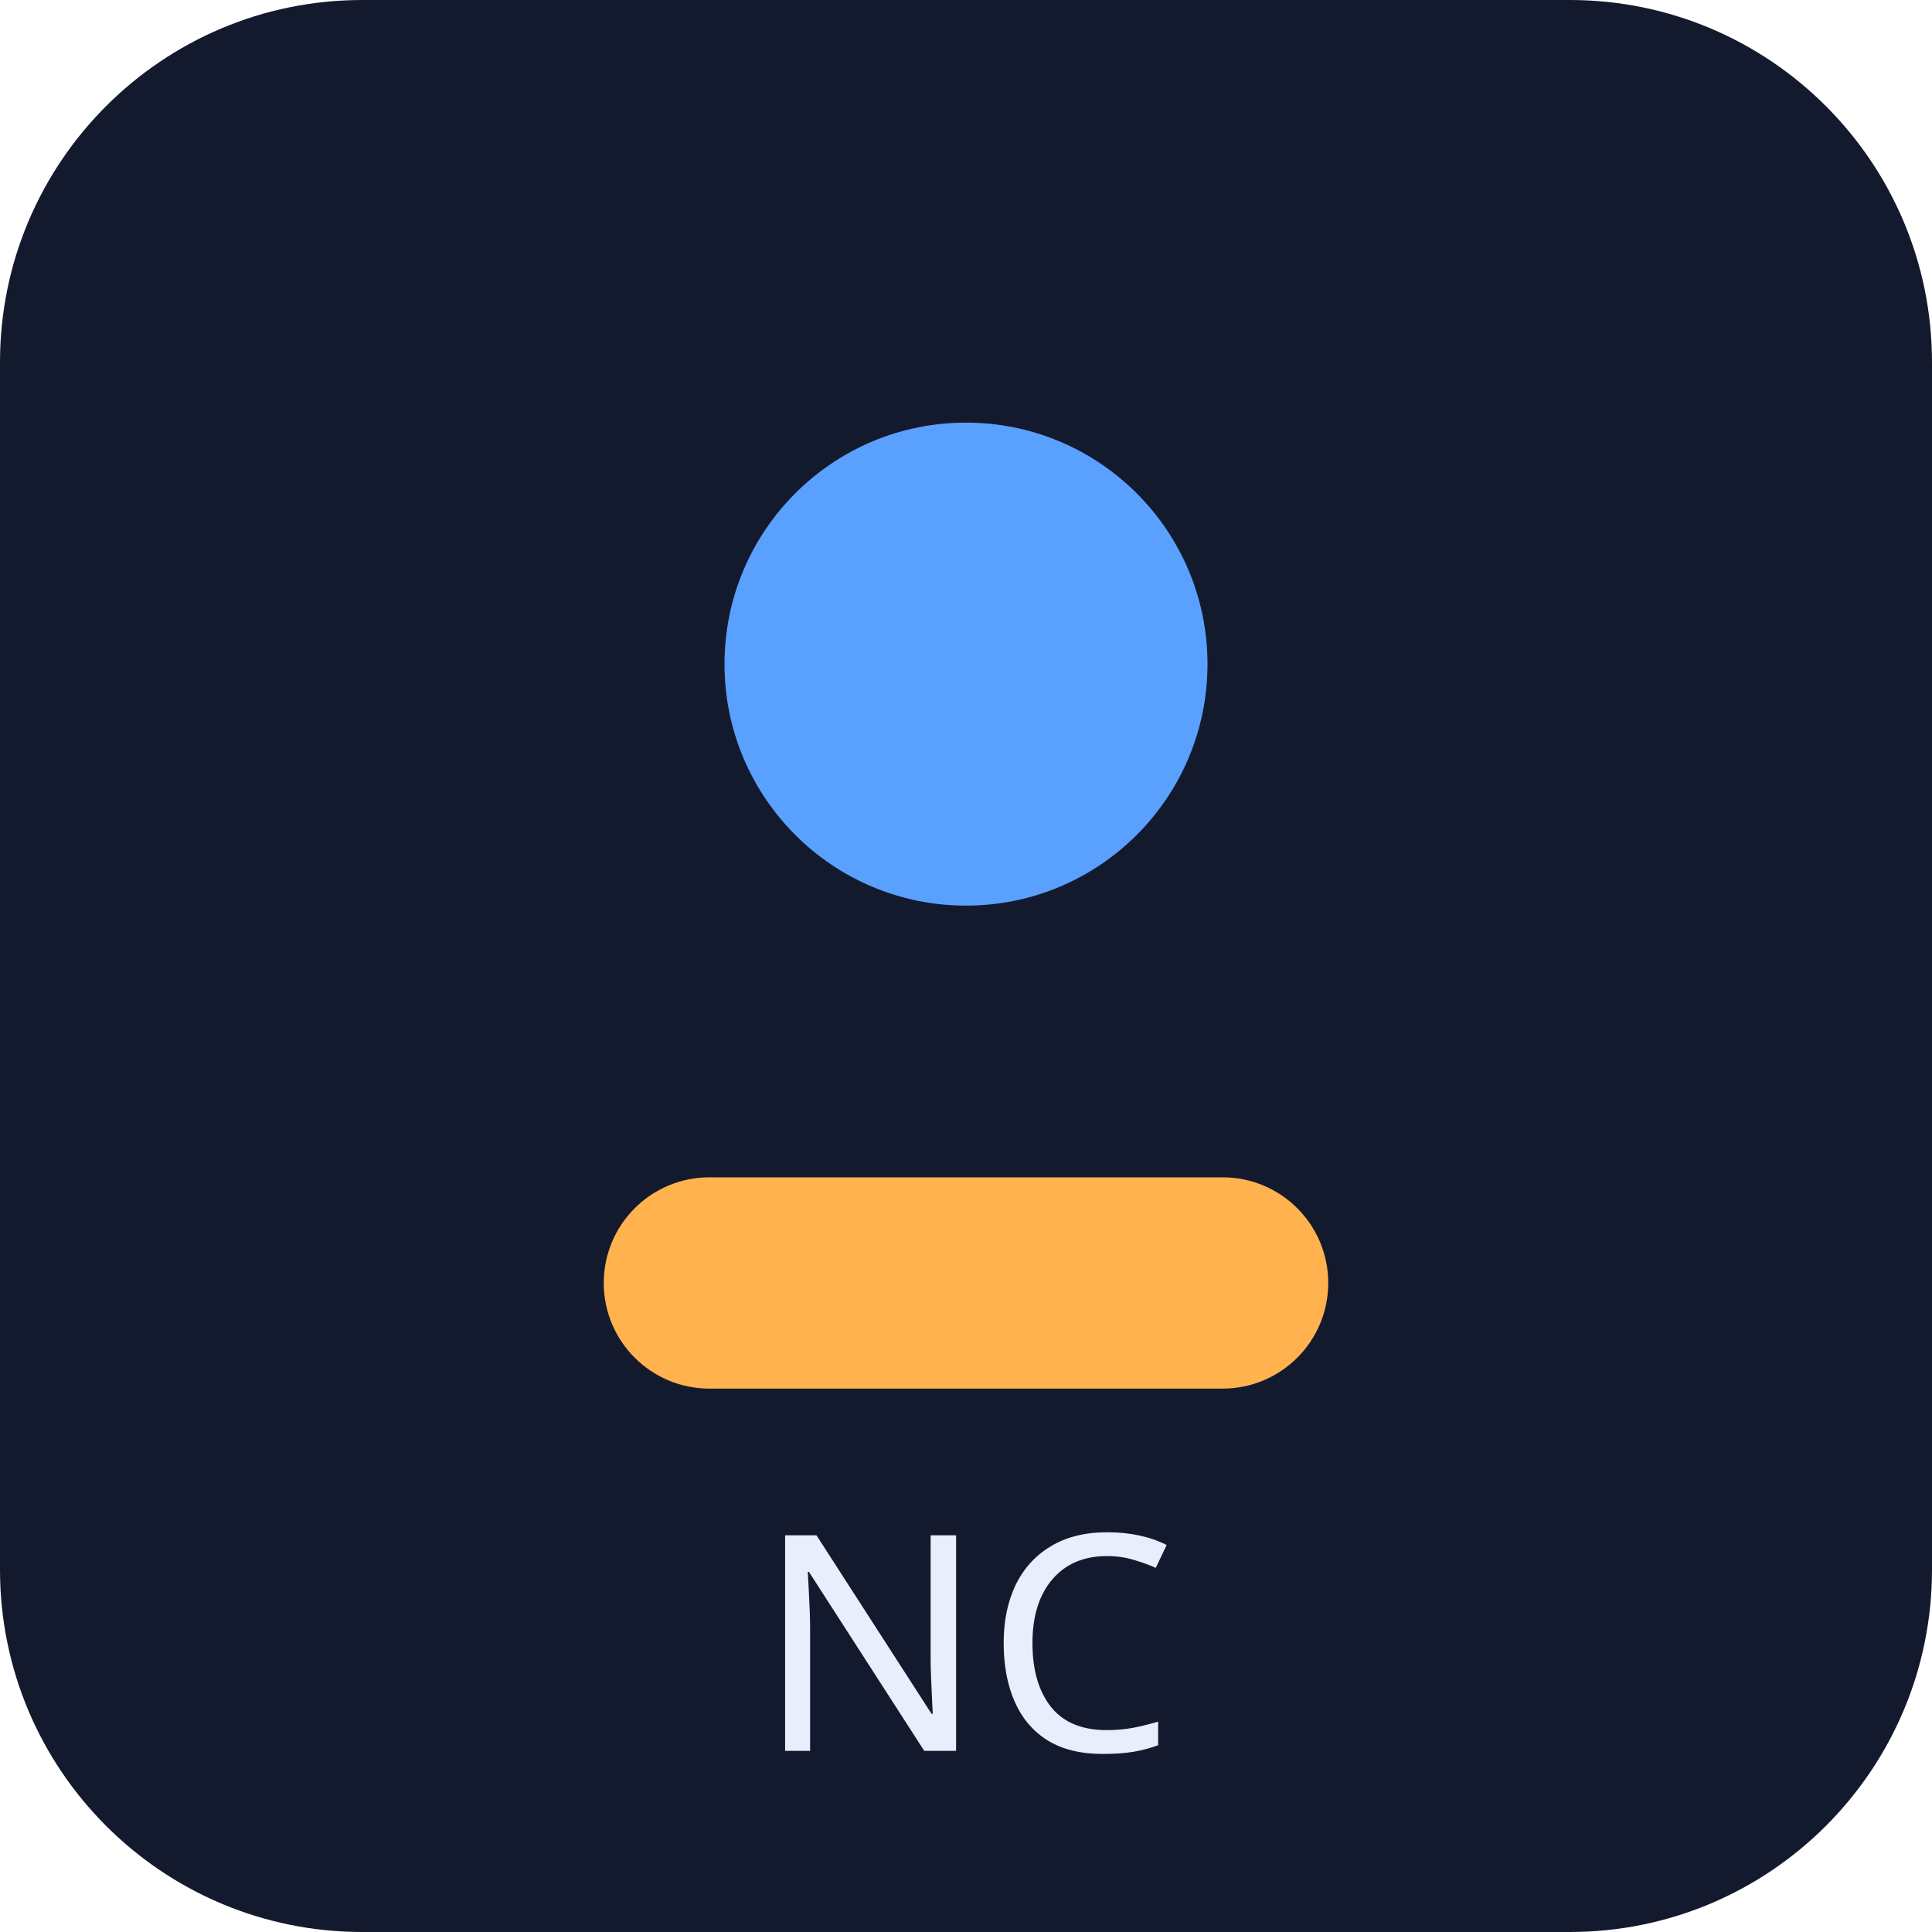
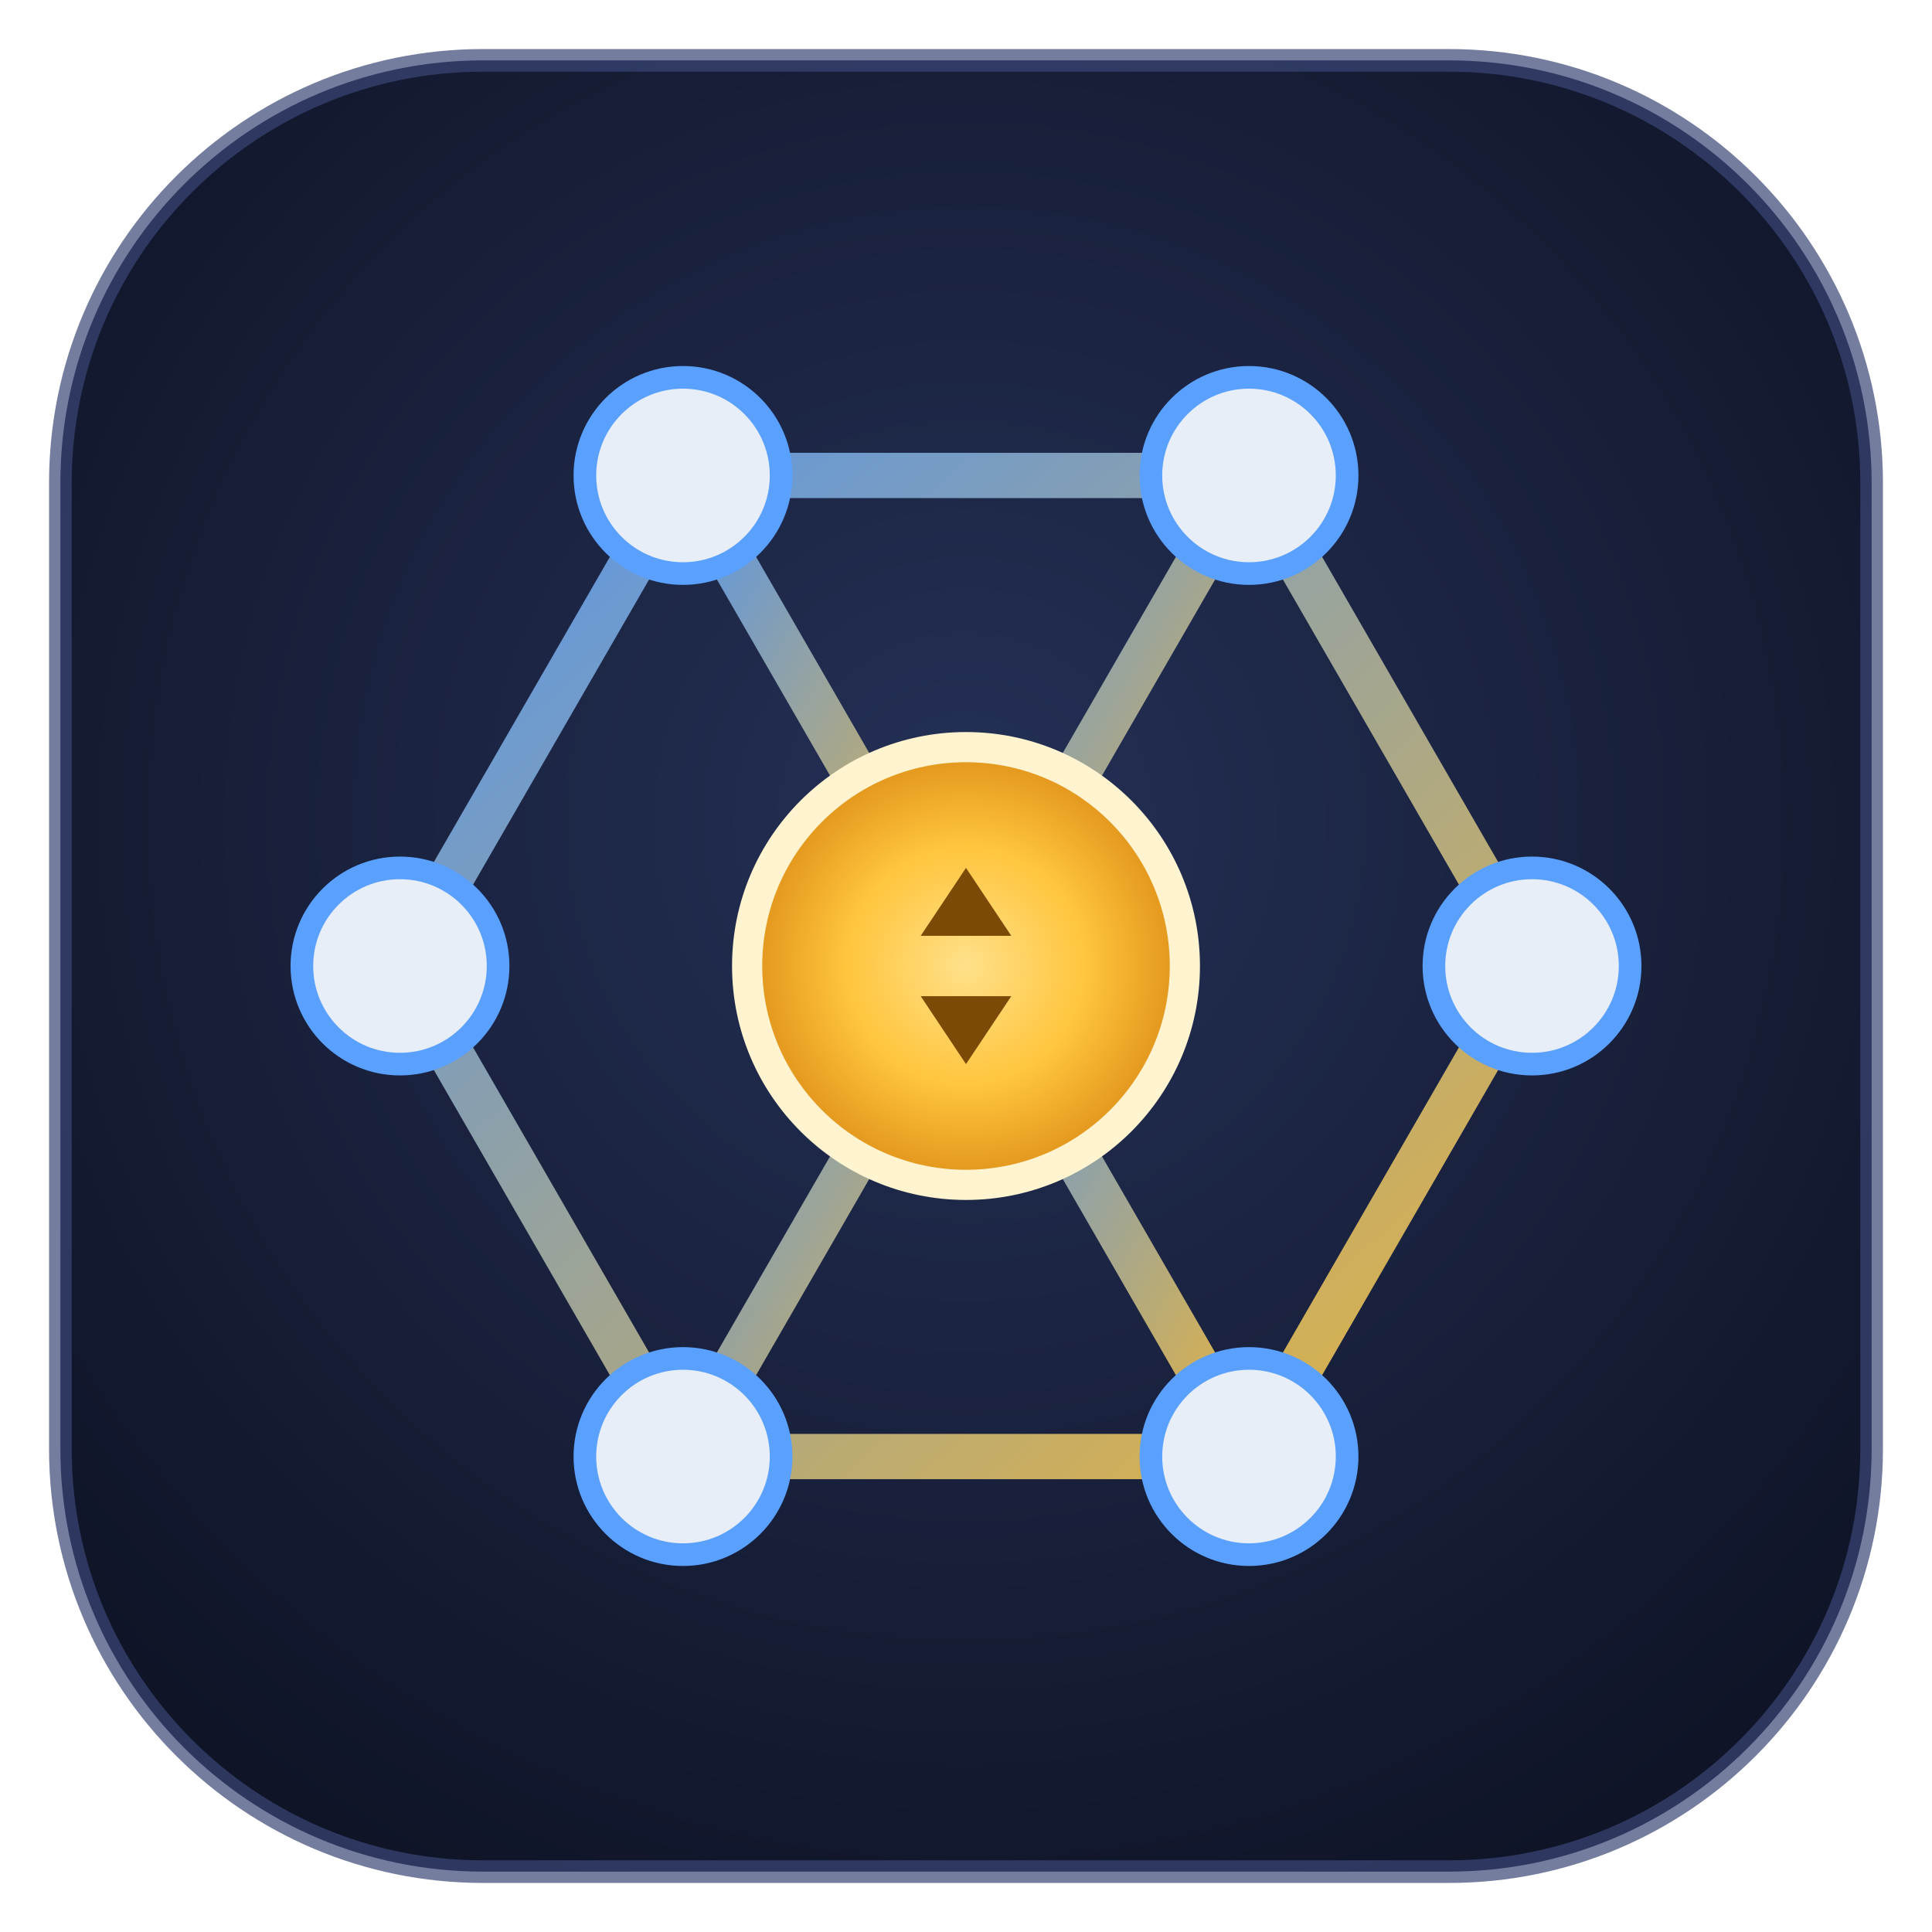
- <svg xmlns="http://www.w3.org/2000/svg" width="128" height="128" viewBox="0 0 128 128">
-   <rect width="128" height="128" rx="24" fill="#141a2e" />
-   <circle cx="64" cy="44" r="16" fill="#5aa0ff" />
-   <rect x="40" y="78" width="48" height="14" rx="7" fill="#ffb24d" />
-   <text x="64" y="116" font-family="sans-serif" font-size="20" fill="#e8eefc" text-anchor="middle">NC</text>
+ <svg xmlns="http://www.w3.org/2000/svg" width="512" height="512" viewBox="0 0 512 512">
+   <defs>
+     <radialGradient id="bg" cx="50%" cy="42%" r="75%">
+       <stop offset="0%" stop-color="#243056" />
+       <stop offset="100%" stop-color="#0c1020" />
+     </radialGradient>
+     <radialGradient id="core" cx="50%" cy="50%" r="50%">
+       <stop offset="0%" stop-color="#ffe08a" />
+       <stop offset="55%" stop-color="#ffc53d" />
+       <stop offset="100%" stop-color="#e0921a" />
+     </radialGradient>
+     <linearGradient id="edge" x1="0" y1="0" x2="1" y2="1">
+       <stop offset="0%" stop-color="#5aa0ff" />
+       <stop offset="100%" stop-color="#ffc53d" />
+     </linearGradient>
+   </defs>
+   <rect x="16" y="16" width="480" height="480" rx="112" ry="112" fill="url(#bg)" />
+   <rect x="16" y="16" width="480" height="480" rx="112" ry="112" fill="none" stroke="#3a4676" stroke-width="6" opacity="0.7" />
+   <g stroke="url(#edge)" stroke-width="12" stroke-linecap="round" fill="none" opacity="0.9">
+     <path d="M256 256 L406 256" />
+     <path d="M256 256 L331 386" />
+     <path d="M256 256 L181 386" />
+     <path d="M256 256 L106 256" />
+     <path d="M256 256 L181 126" />
+     <path d="M256 256 L331 126" />
+     <path d="M331 126 L406 256 L331 386 L181 386 L106 256 L181 126 Z" />
+   </g>
+   <g fill="#e8eef7" stroke="#5aa0ff" stroke-width="6">
+     <circle cx="406" cy="256" r="26" />
+     <circle cx="331" cy="386" r="26" />
+     <circle cx="181" cy="386" r="26" />
+     <circle cx="106" cy="256" r="26" />
+     <circle cx="181" cy="126" r="26" />
+     <circle cx="331" cy="126" r="26" />
+   </g>
+   <circle cx="256" cy="256" r="58" fill="url(#core)" stroke="#fff3d0" stroke-width="8" />
+   <path d="M256 230 l12 18 h-24 z M256 282 l-12 -18 h24 z" fill="#7a4a06" />
</svg>
